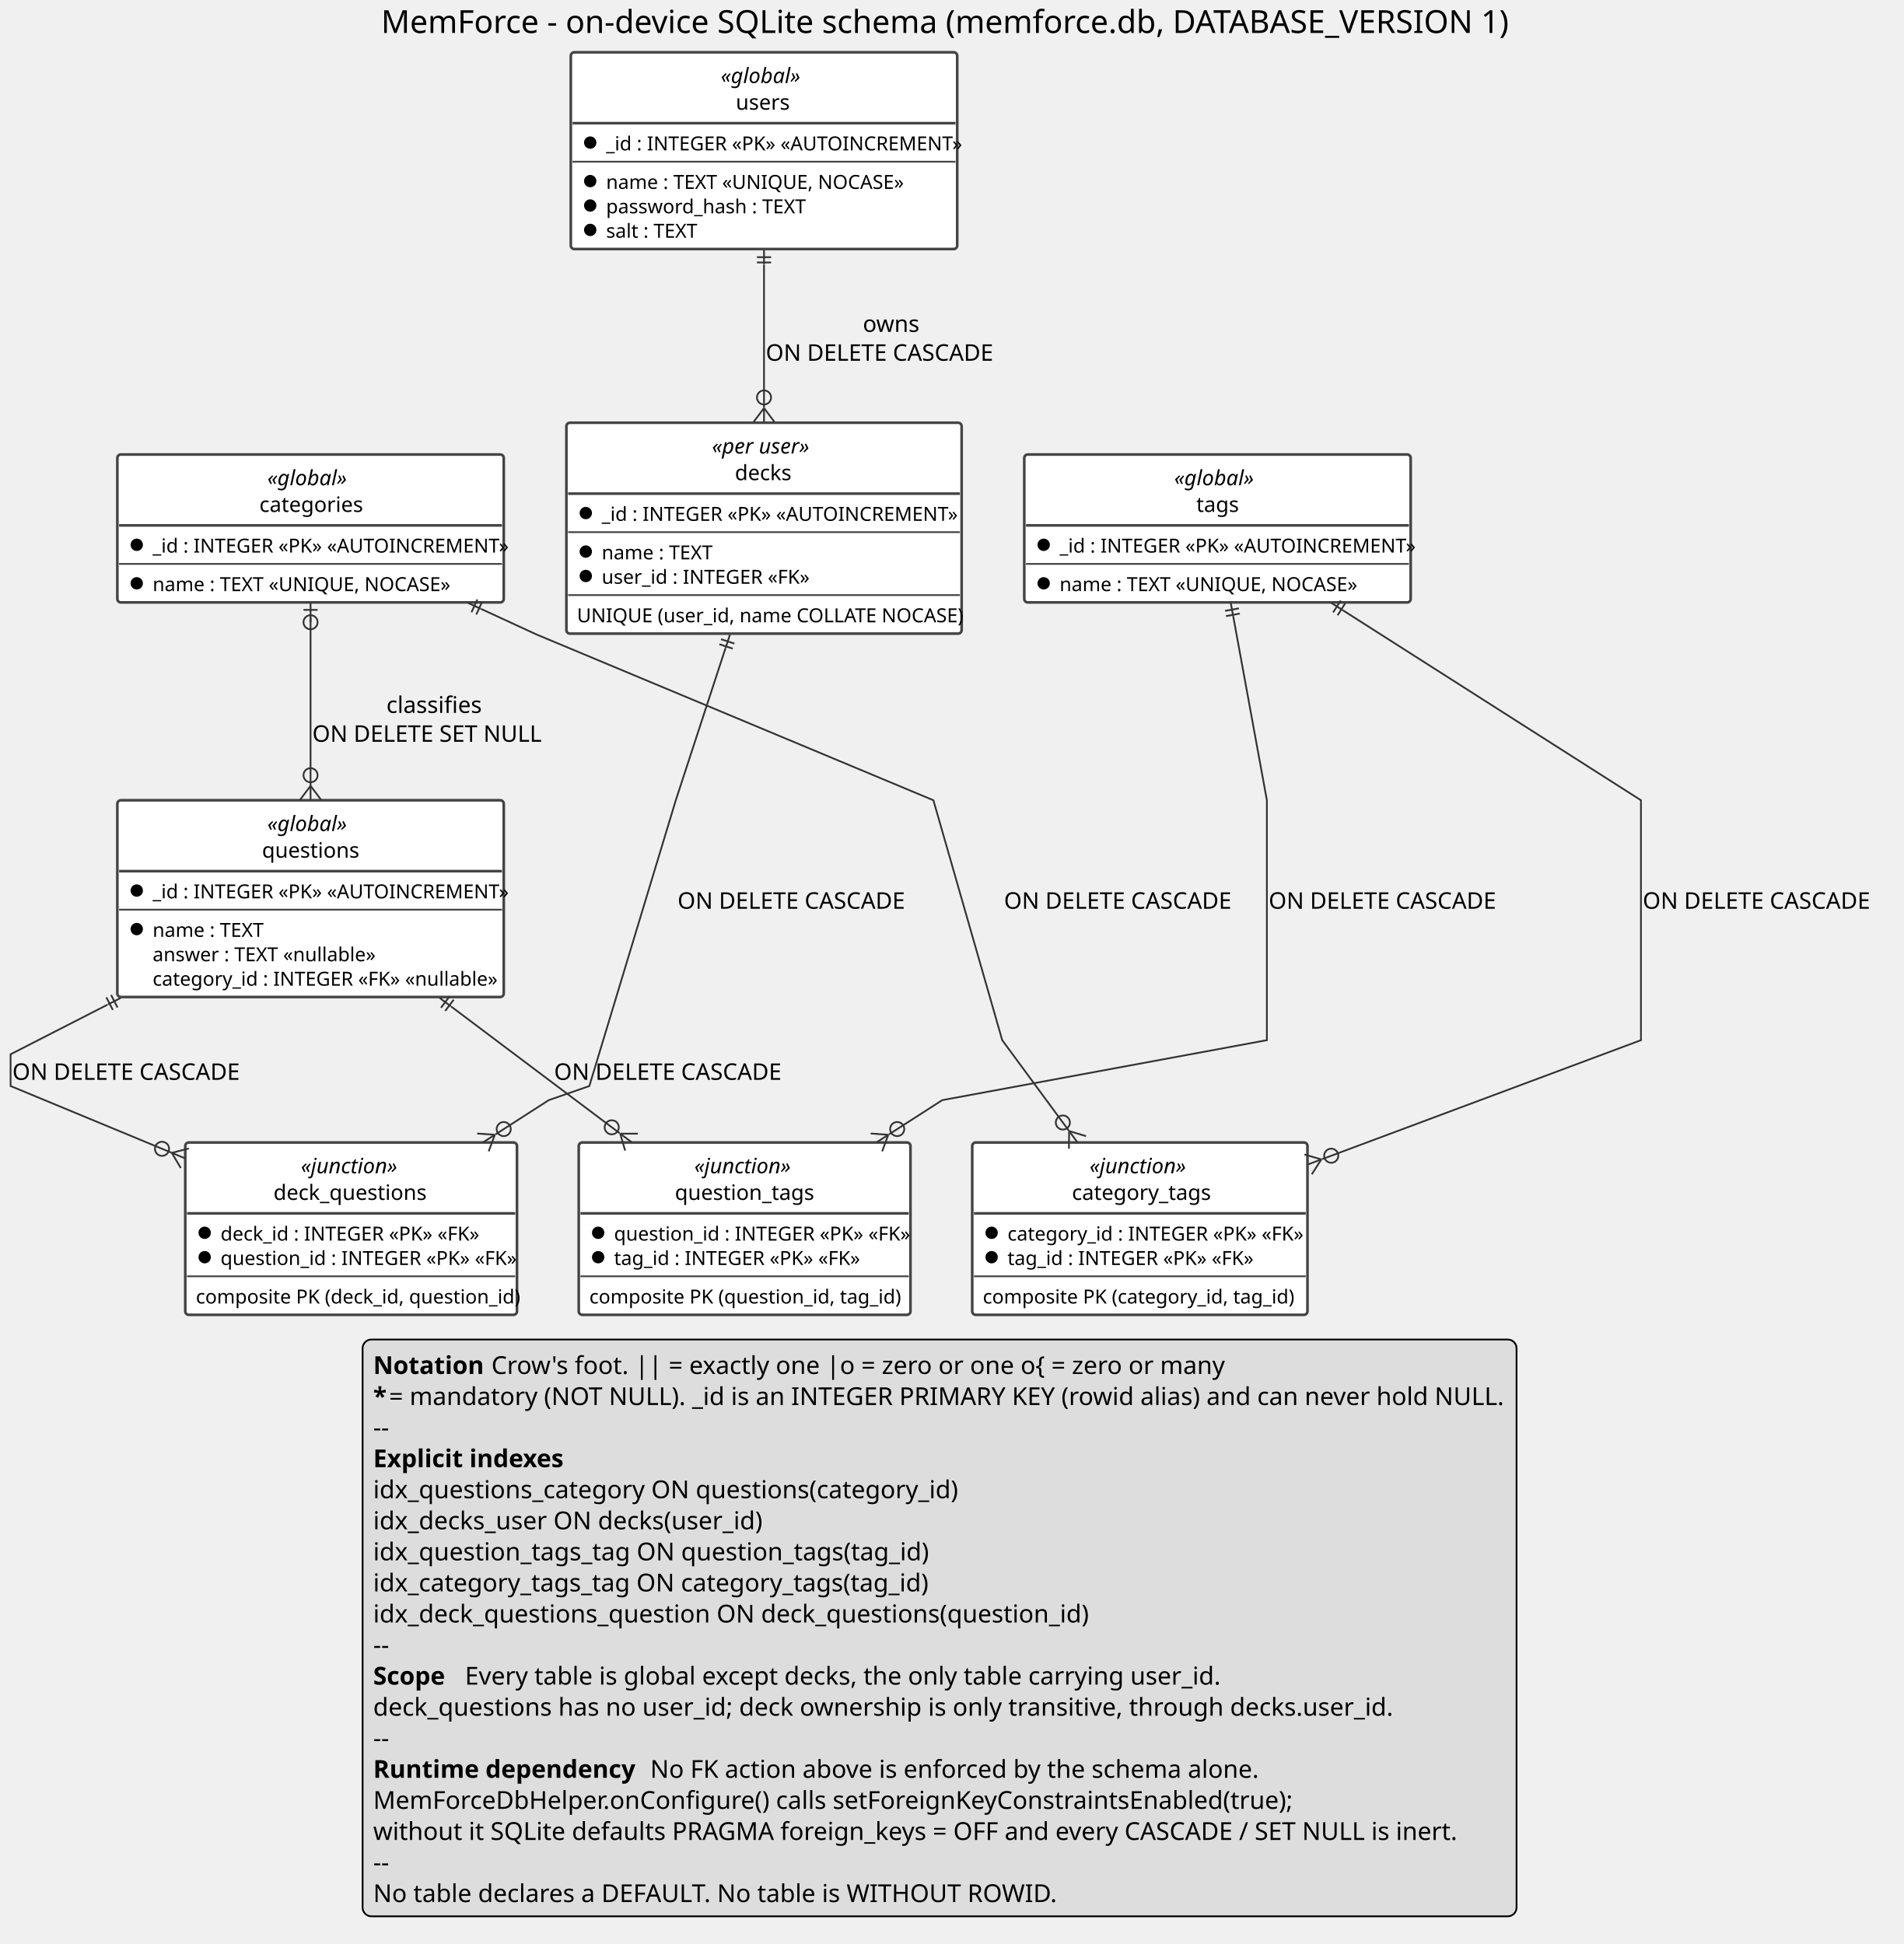
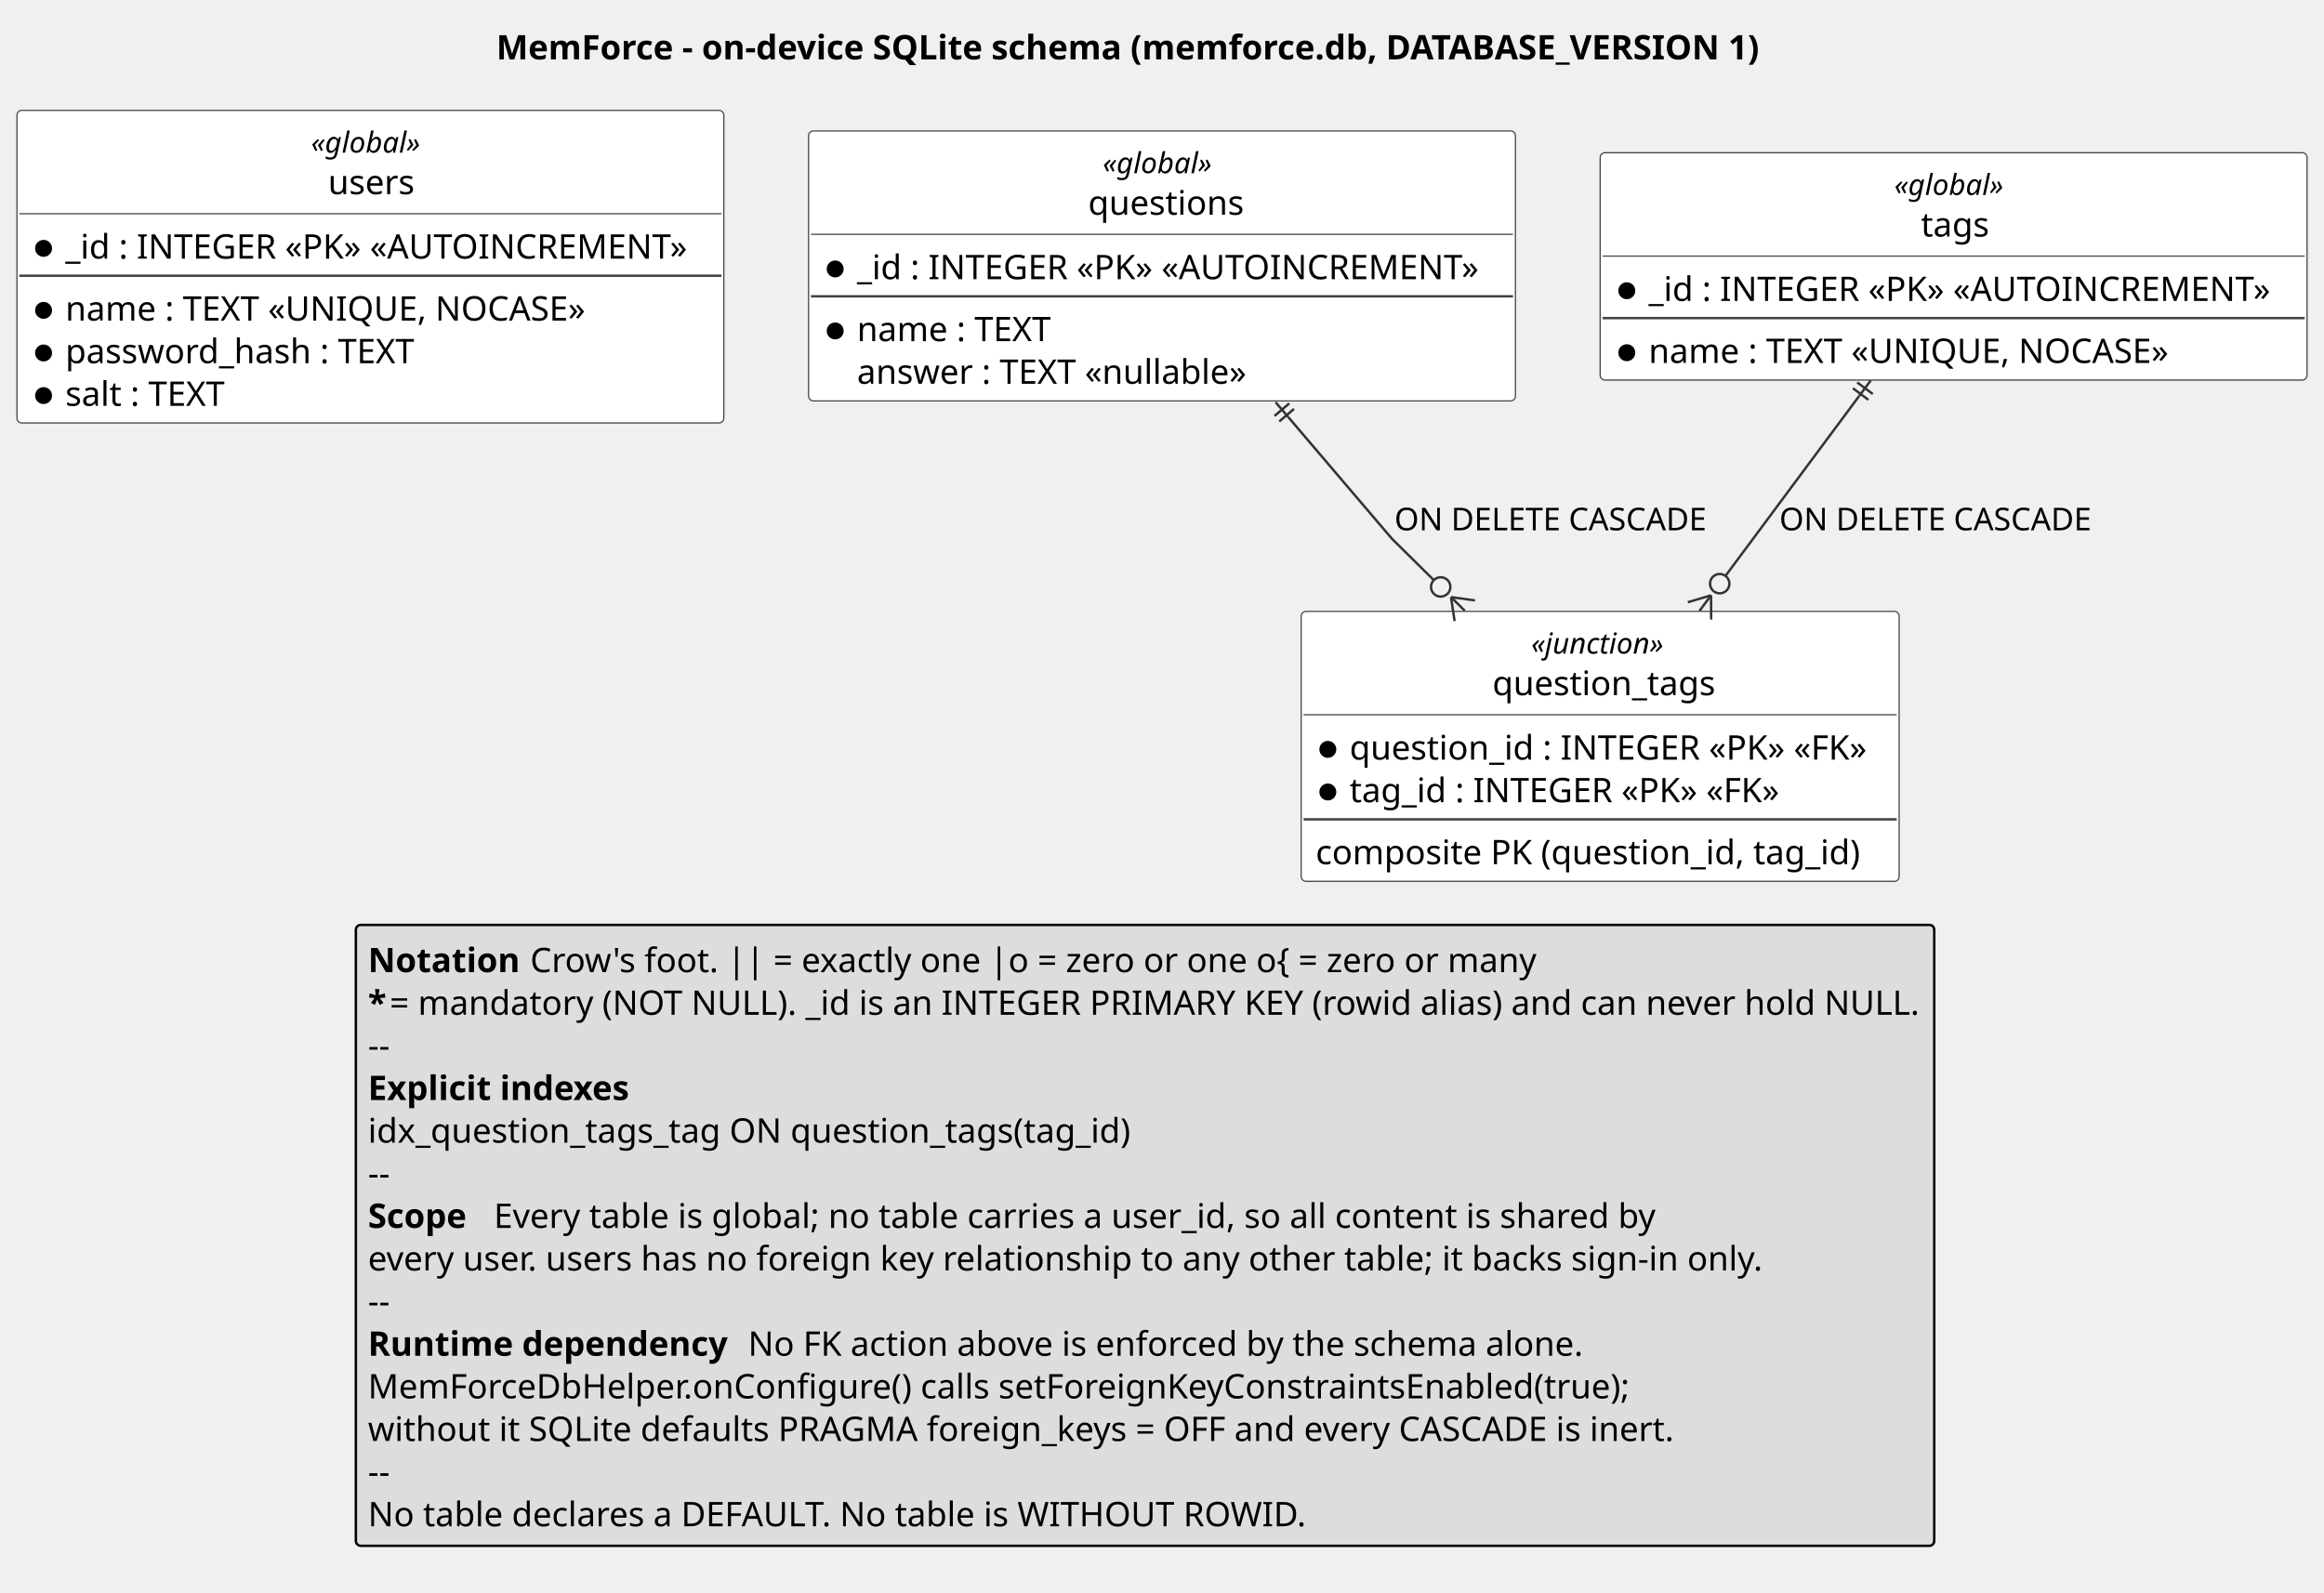
- <svg xmlns="http://www.w3.org/2000/svg" contentScriptType="application/ecmascript" contentStyleType="text/css" height="1102px" preserveAspectRatio="none" style="width:1079px;height:1102px;background:#FFFFFF;" version="1.1" viewBox="0 0 1079 1102" width="1079px" zoomAndPan="magnify">
+ <svg xmlns="http://www.w3.org/2000/svg" contentStyleType="text/css" height="658px" preserveAspectRatio="none" style="width:960px;height:658px;background:#FFFFFF;" version="1.1" viewBox="0 0 960 658" width="960px" zoomAndPan="magnify">
  <defs />
  <g>
-     <text fill="#000000" font-family="sans-serif" font-size="18" lengthAdjust="spacing" textLength="634" x="216" y="18.686">MemForce - on-device SQLite schema (memforce.db, DATABASE_VERSION 1)</text>
-     <rect codeLine="22" fill="#FFFFFF" height="111.531" id="users" rx="2" ry="2" style="stroke:#444444;stroke-width:1.5;" width="219" x="323.5" y="29.641" />
-     <text fill="#000000" font-family="sans-serif" font-size="12" font-style="italic" lengthAdjust="spacing" textLength="49" x="408.5" y="47.098">«global»</text>
-     <text fill="#000000" font-family="sans-serif" font-size="12" lengthAdjust="spacing" textLength="32" x="417" y="62.191">users</text>
-     <line style="stroke:#444444;stroke-width:1.5;" x1="324.5" x2="541.5" y1="69.828" y2="69.828" />
-     <ellipse cx="334.5" cy="80.828" fill="#000000" rx="3" ry="3" style="stroke:#000000;stroke-width:1.0;" />
-     <text fill="#000000" font-family="sans-serif" font-size="11" lengthAdjust="spacing" textLength="193" x="343.5" y="85.247">_id : INTEGER «PK» «AUTOINCREMENT»</text>
-     <line style="stroke:#444444;stroke-width:1.0;" x1="324.5" x2="541.5" y1="91.664" y2="91.664" />
-     <ellipse cx="334.5" cy="102.664" fill="#000000" rx="3" ry="3" style="stroke:#000000;stroke-width:1.0;" />
-     <text fill="#000000" font-family="sans-serif" font-size="11" lengthAdjust="spacing" textLength="161" x="343.5" y="107.083">name : TEXT «UNIQUE, NOCASE»</text>
-     <ellipse cx="334.5" cy="116.5" fill="#000000" rx="3" ry="3" style="stroke:#000000;stroke-width:1.0;" />
-     <text fill="#000000" font-family="sans-serif" font-size="11" lengthAdjust="spacing" textLength="114" x="343.5" y="120.919">password_hash : TEXT</text>
-     <ellipse cx="334.5" cy="130.336" fill="#000000" rx="3" ry="3" style="stroke:#000000;stroke-width:1.0;" />
-     <text fill="#000000" font-family="sans-serif" font-size="11" lengthAdjust="spacing" textLength="51" x="343.5" y="134.755">salt : TEXT</text>
-     <rect codeLine="33" fill="#FFFFFF" height="83.859" id="categories" rx="2" ry="2" style="stroke:#444444;stroke-width:1.5;" width="219" x="66.5" y="257.641" />
-     <text fill="#000000" font-family="sans-serif" font-size="12" font-style="italic" lengthAdjust="spacing" textLength="49" x="151.5" y="275.098">«global»</text>
-     <text fill="#000000" font-family="sans-serif" font-size="12" lengthAdjust="spacing" textLength="58" x="147" y="290.191">categories</text>
-     <line style="stroke:#444444;stroke-width:1.5;" x1="67.5" x2="284.5" y1="297.828" y2="297.828" />
-     <ellipse cx="77.5" cy="308.828" fill="#000000" rx="3" ry="3" style="stroke:#000000;stroke-width:1.0;" />
-     <text fill="#000000" font-family="sans-serif" font-size="11" lengthAdjust="spacing" textLength="193" x="86.5" y="313.247">_id : INTEGER «PK» «AUTOINCREMENT»</text>
-     <line style="stroke:#444444;stroke-width:1.0;" x1="67.5" x2="284.5" y1="319.664" y2="319.664" />
-     <ellipse cx="77.5" cy="330.664" fill="#000000" rx="3" ry="3" style="stroke:#000000;stroke-width:1.0;" />
-     <text fill="#000000" font-family="sans-serif" font-size="11" lengthAdjust="spacing" textLength="161" x="86.5" y="335.083">name : TEXT «UNIQUE, NOCASE»</text>
-     <rect codeLine="39" fill="#FFFFFF" height="111.531" id="questions" rx="2" ry="2" style="stroke:#444444;stroke-width:1.5;" width="219" x="66.5" y="453.641" />
-     <text fill="#000000" font-family="sans-serif" font-size="12" font-style="italic" lengthAdjust="spacing" textLength="49" x="151.5" y="471.098">«global»</text>
-     <text fill="#000000" font-family="sans-serif" font-size="12" lengthAdjust="spacing" textLength="55" x="148.5" y="486.191">questions</text>
-     <line style="stroke:#444444;stroke-width:1.5;" x1="67.5" x2="284.5" y1="493.828" y2="493.828" />
-     <ellipse cx="77.5" cy="504.828" fill="#000000" rx="3" ry="3" style="stroke:#000000;stroke-width:1.0;" />
-     <text fill="#000000" font-family="sans-serif" font-size="11" lengthAdjust="spacing" textLength="193" x="86.5" y="509.247">_id : INTEGER «PK» «AUTOINCREMENT»</text>
-     <line style="stroke:#444444;stroke-width:1.0;" x1="67.5" x2="284.5" y1="515.664" y2="515.664" />
-     <ellipse cx="77.5" cy="526.664" fill="#000000" rx="3" ry="3" style="stroke:#000000;stroke-width:1.0;" />
-     <text fill="#000000" font-family="sans-serif" font-size="11" lengthAdjust="spacing" textLength="60" x="86.5" y="531.083">name : TEXT</text>
-     <text fill="#000000" font-family="sans-serif" font-size="11" lengthAdjust="spacing" textLength="123" x="86.5" y="544.919">answer : TEXT «nullable»</text>
-     <text fill="#000000" font-family="sans-serif" font-size="11" lengthAdjust="spacing" textLength="187" x="86.5" y="558.755">category_id : INTEGER «FK» «nullable»</text>
-     <rect codeLine="47" fill="#FFFFFF" height="83.859" id="tags" rx="2" ry="2" style="stroke:#444444;stroke-width:1.5;" width="219" x="580.5" y="257.641" />
-     <text fill="#000000" font-family="sans-serif" font-size="12" font-style="italic" lengthAdjust="spacing" textLength="49" x="665.5" y="275.098">«global»</text>
-     <text fill="#000000" font-family="sans-serif" font-size="12" lengthAdjust="spacing" textLength="24" x="678" y="290.191">tags</text>
-     <line style="stroke:#444444;stroke-width:1.5;" x1="581.5" x2="798.5" y1="297.828" y2="297.828" />
-     <ellipse cx="591.5" cy="308.828" fill="#000000" rx="3" ry="3" style="stroke:#000000;stroke-width:1.0;" />
-     <text fill="#000000" font-family="sans-serif" font-size="11" lengthAdjust="spacing" textLength="193" x="600.5" y="313.247">_id : INTEGER «PK» «AUTOINCREMENT»</text>
-     <line style="stroke:#444444;stroke-width:1.0;" x1="581.5" x2="798.5" y1="319.664" y2="319.664" />
-     <ellipse cx="591.5" cy="330.664" fill="#000000" rx="3" ry="3" style="stroke:#000000;stroke-width:1.0;" />
-     <text fill="#000000" font-family="sans-serif" font-size="11" lengthAdjust="spacing" textLength="161" x="600.5" y="335.083">name : TEXT «UNIQUE, NOCASE»</text>
-     <rect codeLine="53" fill="#FFFFFF" height="119.531" id="decks" rx="2" ry="2" style="stroke:#444444;stroke-width:1.5;" width="224" x="321" y="239.641" />
-     <text fill="#000000" font-family="sans-serif" font-size="12" font-style="italic" lengthAdjust="spacing" textLength="59" x="403.5" y="257.098">«per user»</text>
-     <text fill="#000000" font-family="sans-serif" font-size="12" lengthAdjust="spacing" textLength="33" x="416.5" y="272.191">decks</text>
-     <line style="stroke:#444444;stroke-width:1.5;" x1="322" x2="544" y1="279.828" y2="279.828" />
-     <ellipse cx="332" cy="290.828" fill="#000000" rx="3" ry="3" style="stroke:#000000;stroke-width:1.0;" />
-     <text fill="#000000" font-family="sans-serif" font-size="11" lengthAdjust="spacing" textLength="193" x="341" y="295.247">_id : INTEGER «PK» «AUTOINCREMENT»</text>
-     <line style="stroke:#444444;stroke-width:1.0;" x1="322" x2="544" y1="301.664" y2="301.664" />
-     <ellipse cx="332" cy="312.664" fill="#000000" rx="3" ry="3" style="stroke:#000000;stroke-width:1.0;" />
-     <text fill="#000000" font-family="sans-serif" font-size="11" lengthAdjust="spacing" textLength="60" x="341" y="317.083">name : TEXT</text>
-     <ellipse cx="332" cy="326.5" fill="#000000" rx="3" ry="3" style="stroke:#000000;stroke-width:1.0;" />
-     <text fill="#000000" font-family="sans-serif" font-size="11" lengthAdjust="spacing" textLength="115" x="341" y="330.919">user_id : INTEGER «FK»</text>
-     <line style="stroke:#444444;stroke-width:1.0;" x1="322" x2="544" y1="337.336" y2="337.336" />
-     <text fill="#000000" font-family="sans-serif" font-size="11" lengthAdjust="spacing" textLength="212" x="327" y="352.755">UNIQUE (user_id, name COLLATE NOCASE)</text>
-     <rect codeLine="65" fill="#FFFFFF" height="97.695" id="question_tags" rx="2" ry="2" style="stroke:#444444;stroke-width:1.5;" width="188" x="328" y="647.641" />
-     <text fill="#000000" font-family="sans-serif" font-size="12" font-style="italic" lengthAdjust="spacing" textLength="57" x="393.5" y="665.098">«junction»</text>
-     <text fill="#000000" font-family="sans-serif" font-size="12" lengthAdjust="spacing" textLength="79" x="382.5" y="680.191">question_tags</text>
-     <line style="stroke:#444444;stroke-width:1.5;" x1="329" x2="515" y1="687.828" y2="687.828" />
-     <ellipse cx="339" cy="698.828" fill="#000000" rx="3" ry="3" style="stroke:#000000;stroke-width:1.0;" />
-     <text fill="#000000" font-family="sans-serif" font-size="11" lengthAdjust="spacing" textLength="162" x="348" y="703.247">question_id : INTEGER «PK» «FK»</text>
-     <ellipse cx="339" cy="712.664" fill="#000000" rx="3" ry="3" style="stroke:#000000;stroke-width:1.0;" />
-     <text fill="#000000" font-family="sans-serif" font-size="11" lengthAdjust="spacing" textLength="136" x="348" y="717.083">tag_id : INTEGER «PK» «FK»</text>
-     <line style="stroke:#444444;stroke-width:1.0;" x1="329" x2="515" y1="723.5" y2="723.5" />
-     <text fill="#000000" font-family="sans-serif" font-size="11" lengthAdjust="spacing" textLength="166" x="334" y="738.919">composite PK (question_id, tag_id)</text>
-     <rect codeLine="72" fill="#FFFFFF" height="97.695" id="category_tags" rx="2" ry="2" style="stroke:#444444;stroke-width:1.5;" width="190" x="551" y="647.641" />
-     <text fill="#000000" font-family="sans-serif" font-size="12" font-style="italic" lengthAdjust="spacing" textLength="57" x="617.5" y="665.098">«junction»</text>
-     <text fill="#000000" font-family="sans-serif" font-size="12" lengthAdjust="spacing" textLength="77" x="607.5" y="680.191">category_tags</text>
-     <line style="stroke:#444444;stroke-width:1.5;" x1="552" x2="740" y1="687.828" y2="687.828" />
-     <ellipse cx="562" cy="698.828" fill="#000000" rx="3" ry="3" style="stroke:#000000;stroke-width:1.0;" />
-     <text fill="#000000" font-family="sans-serif" font-size="11" lengthAdjust="spacing" textLength="164" x="571" y="703.247">category_id : INTEGER «PK» «FK»</text>
-     <ellipse cx="562" cy="712.664" fill="#000000" rx="3" ry="3" style="stroke:#000000;stroke-width:1.0;" />
-     <text fill="#000000" font-family="sans-serif" font-size="11" lengthAdjust="spacing" textLength="136" x="571" y="717.083">tag_id : INTEGER «PK» «FK»</text>
-     <line style="stroke:#444444;stroke-width:1.0;" x1="552" x2="740" y1="723.5" y2="723.5" />
-     <text fill="#000000" font-family="sans-serif" font-size="11" lengthAdjust="spacing" textLength="168" x="557" y="738.919">composite PK (category_id, tag_id)</text>
-     <rect codeLine="79" fill="#FFFFFF" height="97.695" id="deck_questions" rx="2" ry="2" style="stroke:#444444;stroke-width:1.5;" width="188" x="105" y="647.641" />
-     <text fill="#000000" font-family="sans-serif" font-size="12" font-style="italic" lengthAdjust="spacing" textLength="57" x="170.5" y="665.098">«junction»</text>
-     <text fill="#000000" font-family="sans-serif" font-size="12" lengthAdjust="spacing" textLength="88" x="155" y="680.191">deck_questions</text>
-     <line style="stroke:#444444;stroke-width:1.5;" x1="106" x2="292" y1="687.828" y2="687.828" />
-     <ellipse cx="116" cy="698.828" fill="#000000" rx="3" ry="3" style="stroke:#000000;stroke-width:1.0;" />
-     <text fill="#000000" font-family="sans-serif" font-size="11" lengthAdjust="spacing" textLength="144" x="125" y="703.247">deck_id : INTEGER «PK» «FK»</text>
-     <ellipse cx="116" cy="712.664" fill="#000000" rx="3" ry="3" style="stroke:#000000;stroke-width:1.0;" />
-     <text fill="#000000" font-family="sans-serif" font-size="11" lengthAdjust="spacing" textLength="162" x="125" y="717.083">question_id : INTEGER «PK» «FK»</text>
-     <line style="stroke:#444444;stroke-width:1.0;" x1="106" x2="292" y1="723.5" y2="723.5" />
-     <text fill="#000000" font-family="sans-serif" font-size="11" lengthAdjust="spacing" textLength="174" x="111" y="738.919">composite PK (deck_id, question_id)</text>
-     <path codeLine="89" d="M433,150.021 C433,175.561 433,205.061 433,231.021 " fill="none" id="users-decks" style="stroke:#333333;stroke-width:1.0;" />
-     <line style="stroke:#333333;stroke-width:1.0;" x1="433" x2="439" y1="231.311" y2="239.311" />
-     <line style="stroke:#333333;stroke-width:1.0;" x1="433" x2="427" y1="231.311" y2="239.311" />
-     <line style="stroke:#333333;stroke-width:1.0;" x1="433" x2="433" y1="231.311" y2="239.311" />
-     <ellipse cx="433" cy="225.311" rx="4" ry="4" style="stroke:#333333;stroke-width:1.0;fill:none;" />
-     <line style="stroke:#333333;stroke-width:1.0;fill:none;" x1="429" x2="437" y1="145.791" y2="145.791" />
-     <line style="stroke:#333333;stroke-width:1.0;fill:none;" x1="429" x2="437" y1="148.791" y2="148.791" />
-     <line style="stroke:#333333;stroke-width:1.0;fill:none;" x1="433" x2="433" y1="149.791" y2="141.791" />
-     <text fill="#000000" font-family="sans-serif" font-size="13" lengthAdjust="spacing" textLength="30" x="489" y="188.136">owns</text>
-     <text fill="#000000" font-family="sans-serif" font-size="13" lengthAdjust="spacing" textLength="140" x="434" y="204.487">ON DELETE CASCADE</text>
-     <path codeLine="92" d="M176,349.841 C176,378.411 176,414.701 176,445.371 " fill="none" id="categories-questions" style="stroke:#333333;stroke-width:1.0;" />
-     <line style="stroke:#333333;stroke-width:1.0;" x1="176" x2="182" y1="445.451" y2="453.451" />
-     <line style="stroke:#333333;stroke-width:1.0;" x1="176" x2="170" y1="445.451" y2="453.451" />
-     <line style="stroke:#333333;stroke-width:1.0;" x1="176" x2="176" y1="445.451" y2="453.451" />
-     <ellipse cx="176" cy="439.451" rx="4" ry="4" style="stroke:#333333;stroke-width:1.0;fill:none;" />
-     <line style="stroke:#333333;stroke-width:1.0;fill:none;" x1="176" x2="176" y1="352.731" y2="341.731" />
-     <ellipse cx="176" cy="352.731" rx="4" ry="4" style="stroke:#333333;stroke-width:1.0;fill:none;" />
-     <line style="stroke:#333333;stroke-width:1.0;fill:none;" x1="172" x2="180" y1="345.731" y2="345.731" />
-     <text fill="#000000" font-family="sans-serif" font-size="13" lengthAdjust="spacing" textLength="54" x="219" y="404.136">classifies</text>
-     <text fill="#000000" font-family="sans-serif" font-size="13" lengthAdjust="spacing" textLength="138" x="177" y="420.487">ON DELETE SET NULL</text>
-     <path codeLine="95" d="M255.69,570.571 C286.45,593.701 321.36,619.951 351.22,642.411 " fill="none" id="questions-question_tags" style="stroke:#333333;stroke-width:1.0;" />
-     <line style="stroke:#333333;stroke-width:1.0;" x1="351.5" x2="361.5" y1="642.641" y2="642.641" />
-     <line style="stroke:#333333;stroke-width:1.0;" x1="351.5" x2="354.3" y1="642.641" y2="652.241" />
-     <line style="stroke:#333333;stroke-width:1.0;" x1="351.5" x2="357.9" y1="642.641" y2="647.441" />
-     <ellipse cx="346.7" cy="639.041" rx="4" ry="4" style="stroke:#333333;stroke-width:1.0;fill:none;" />
-     <line style="stroke:#333333;stroke-width:1.0;fill:none;" x1="249.926" x2="254.742" y1="571.253" y2="564.865" />
-     <line style="stroke:#333333;stroke-width:1.0;fill:none;" x1="252.321" x2="257.137" y1="573.059" y2="566.671" />
-     <line style="stroke:#333333;stroke-width:1.0;fill:none;" x1="255.528" x2="249.14" y1="570.467" y2="565.651" />
-     <text fill="#000000" font-family="sans-serif" font-size="13" lengthAdjust="spacing" textLength="140" x="314" y="612.136">ON DELETE CASCADE</text>
-     <path codeLine="96" d="M698.95,349.531 C707.14,394.301 718,453.641 718,453.641 C718,453.641 718,589.641 718,589.641 C718,589.641 534,623.641 534,623.641 C534,623.641 520.95,632.031 503.75,643.091 " fill="none" id="tags-question_tags" style="stroke:#333333;stroke-width:1.0;" />
-     <line style="stroke:#333333;stroke-width:1.0;" x1="503.438" x2="499.956" y1="643.282" y2="652.657" />
-     <line style="stroke:#333333;stroke-width:1.0;" x1="503.438" x2="493.464" y1="643.282" y2="642.565" />
-     <line style="stroke:#333333;stroke-width:1.0;" x1="503.438" x2="496.71" y1="643.282" y2="647.611" />
-     <ellipse cx="508.484" cy="640.036" rx="4" ry="4" style="stroke:#333333;stroke-width:1.0;fill:none;" />
-     <line style="stroke:#333333;stroke-width:1.0;fill:none;" x1="694.279" x2="702.15" y1="346.291" y2="344.862" />
-     <line style="stroke:#333333;stroke-width:1.0;fill:none;" x1="694.814" x2="702.686" y1="349.242" y2="347.814" />
-     <line style="stroke:#333333;stroke-width:1.0;fill:none;" x1="698.929" x2="697.5" y1="349.512" y2="341.641" />
-     <text fill="#000000" font-family="sans-serif" font-size="13" lengthAdjust="spacing" textLength="140" x="719" y="515.136">ON DELETE CASCADE</text>
-     <path codeLine="98" d="M272.66,345.191 C290.69,353.511 304,359.641 304,359.641 C304,359.641 529,453.641 529,453.641 C529,453.641 568,589.641 568,589.641 C568,589.641 586.71,615.061 605.8,641.011 " fill="none" id="categories-category_tags" style="stroke:#333333;stroke-width:1.0;" />
-     <line style="stroke:#333333;stroke-width:1.0;" x1="605.914" x2="615.486" y1="641.153" y2="644.049" />
-     <line style="stroke:#333333;stroke-width:1.0;" x1="605.914" x2="605.814" y1="641.153" y2="651.153" />
-     <line style="stroke:#333333;stroke-width:1.0;" x1="605.914" x2="610.65" y1="641.153" y2="647.601" />
-     <ellipse cx="602.362" cy="636.317" rx="4" ry="4" style="stroke:#333333;stroke-width:1.0;fill:none;" />
-     <line style="stroke:#333333;stroke-width:1.0;fill:none;" x1="267.205" x2="270.558" y1="347.089" y2="339.826" />
-     <line style="stroke:#333333;stroke-width:1.0;fill:none;" x1="269.929" x2="273.282" y1="348.346" y2="341.083" />
-     <line style="stroke:#333333;stroke-width:1.0;fill:none;" x1="272.513" x2="265.25" y1="345.134" y2="341.781" />
-     <text fill="#000000" font-family="sans-serif" font-size="13" lengthAdjust="spacing" textLength="140" x="569" y="515.136">ON DELETE CASCADE</text>
-     <path codeLine="99" d="M761.07,345.951 C831.84,391.061 930,453.641 930,453.641 C930,453.641 930,589.641 930,589.641 C930,589.641 830.39,626.821 749.16,657.141 " fill="none" id="tags-category_tags" style="stroke:#333333;stroke-width:1.0;" />
-     <line style="stroke:#333333;stroke-width:1.0;" x1="748.853" x2="743.462" y1="657.248" y2="665.67" />
-     <line style="stroke:#333333;stroke-width:1.0;" x1="748.853" x2="739.258" y1="657.248" y2="654.431" />
-     <line style="stroke:#333333;stroke-width:1.0;" x1="748.853" x2="741.36" y1="657.248" y2="660.051" />
-     <ellipse cx="754.473" cy="655.146" rx="4" ry="4" style="stroke:#333333;stroke-width:1.0;fill:none;" />
-     <line style="stroke:#333333;stroke-width:1.0;fill:none;" x1="755.542" x2="759.843" y1="347.164" y2="340.419" />
-     <line style="stroke:#333333;stroke-width:1.0;fill:none;" x1="758.071" x2="762.373" y1="348.777" y2="342.032" />
-     <line style="stroke:#333333;stroke-width:1.0;fill:none;" x1="761.065" x2="754.32" y1="345.942" y2="341.641" />
-     <text fill="#000000" font-family="sans-serif" font-size="13" lengthAdjust="spacing" textLength="140" x="931" y="515.136">ON DELETE CASCADE</text>
-     <path codeLine="101" d="M411.17,367.431 C397.71,408.631 383,453.641 383,453.641 C383,453.641 334,615.641 334,615.641 C334,615.641 311,623.641 311,623.641 C311,623.641 297.95,632.031 280.75,643.091 " fill="none" id="decks-deck_questions" style="stroke:#333333;stroke-width:1.0;" />
-     <line style="stroke:#333333;stroke-width:1.0;" x1="280.438" x2="276.956" y1="643.282" y2="652.657" />
-     <line style="stroke:#333333;stroke-width:1.0;" x1="280.438" x2="270.464" y1="643.282" y2="642.565" />
-     <line style="stroke:#333333;stroke-width:1.0;" x1="280.438" x2="273.71" y1="643.282" y2="647.611" />
-     <ellipse cx="285.484" cy="640.036" rx="4" ry="4" style="stroke:#333333;stroke-width:1.0;fill:none;" />
-     <line style="stroke:#333333;stroke-width:1.0;fill:none;" x1="408.626" x2="416.231" y1="362.352" y2="364.834" />
-     <line style="stroke:#333333;stroke-width:1.0;fill:none;" x1="407.695" x2="415.3" y1="365.204" y2="367.686" />
-     <line style="stroke:#333333;stroke-width:1.0;fill:none;" x1="411.187" x2="413.67" y1="367.396" y2="359.791" />
-     <text fill="#000000" font-family="sans-serif" font-size="13" lengthAdjust="spacing" textLength="140" x="384" y="515.136">ON DELETE CASCADE</text>
-     <path codeLine="102" d="M60.92,569.531 C30.51,585.101 6,597.641 6,597.641 C6,597.641 6,615.641 6,615.641 C6,615.641 50.84,634.231 97.3,653.481 " fill="none" id="questions-deck_questions" style="stroke:#333333;stroke-width:1.0;" />
-     <line style="stroke:#333333;stroke-width:1.0;" x1="97.368" x2="107.055" y1="653.521" y2="651.037" />
-     <line style="stroke:#333333;stroke-width:1.0;" x1="97.368" x2="102.465" y1="653.521" y2="662.125" />
-     <line style="stroke:#333333;stroke-width:1.0;" x1="97.368" x2="104.76" y1="653.521" y2="656.581" />
-     <ellipse cx="91.824" cy="651.226" rx="4" ry="4" style="stroke:#333333;stroke-width:1.0;fill:none;" />
-     <line style="stroke:#333333;stroke-width:1.0;fill:none;" x1="62.958" x2="66.598" y1="563.999" y2="571.123" />
-     <line style="stroke:#333333;stroke-width:1.0;fill:none;" x1="60.286" x2="63.927" y1="565.364" y2="572.488" />
-     <line style="stroke:#333333;stroke-width:1.0;fill:none;" x1="61.216" x2="68.34" y1="569.381" y2="565.741" />
-     <text fill="#000000" font-family="sans-serif" font-size="13" lengthAdjust="spacing" textLength="140" x="7" y="612.136">ON DELETE CASCADE</text>
-     <rect fill="#DDDDDD" height="326.969" rx="5" ry="5" style="stroke:#000000;stroke-width:1.0;" width="654" x="205.5" y="759.336" />
-     <text fill="#000000" font-family="sans-serif" font-size="14" font-weight="bold" lengthAdjust="spacing" textLength="59" x="211.5" y="778.869">Notation</text>
-     <text fill="#000000" font-family="sans-serif" font-size="14" lengthAdjust="spacing" textLength="409" x="278.5" y="778.869">Crow's foot.  || = exactly one   |o = zero or one   o{ = zero or many</text>
-     <text fill="#000000" font-family="sans-serif" font-size="14" font-weight="bold" lengthAdjust="spacing" textLength="5" x="211.5" y="796.479">*</text>
-     <text fill="#000000" font-family="sans-serif" font-size="14" lengthAdjust="spacing" textLength="633" x="220.5" y="796.479">= mandatory (NOT NULL).  _id is an INTEGER PRIMARY KEY (rowid alias) and can never hold NULL.</text>
-     <text fill="#000000" font-family="sans-serif" font-size="14" lengthAdjust="spacing" textLength="10" x="211.5" y="814.088">--</text>
-     <text fill="#000000" font-family="sans-serif" font-size="14" font-weight="bold" lengthAdjust="spacing" textLength="111" x="211.5" y="831.697">Explicit indexes</text>
-     <text fill="#000000" font-family="sans-serif" font-size="14" lengthAdjust="spacing" textLength="342" x="211.5" y="849.307">idx_questions_category      ON questions(category_id)</text>
-     <text fill="#000000" font-family="sans-serif" font-size="14" lengthAdjust="spacing" textLength="272" x="211.5" y="866.916">idx_decks_user              ON decks(user_id)</text>
-     <text fill="#000000" font-family="sans-serif" font-size="14" lengthAdjust="spacing" textLength="332" x="211.5" y="884.525">idx_question_tags_tag       ON question_tags(tag_id)</text>
-     <text fill="#000000" font-family="sans-serif" font-size="14" lengthAdjust="spacing" textLength="334" x="211.5" y="902.135">idx_category_tags_tag       ON category_tags(tag_id)</text>
-     <text fill="#000000" font-family="sans-serif" font-size="14" lengthAdjust="spacing" textLength="396" x="211.5" y="919.744">idx_deck_questions_question ON deck_questions(question_id)</text>
-     <text fill="#000000" font-family="sans-serif" font-size="14" lengthAdjust="spacing" textLength="10" x="211.5" y="937.354">--</text>
-     <text fill="#000000" font-family="sans-serif" font-size="14" font-weight="bold" lengthAdjust="spacing" textLength="44" x="211.5" y="954.963">Scope</text>
-     <text fill="#000000" font-family="sans-serif" font-size="14" lengthAdjust="spacing" textLength="416" x="263.5" y="954.963">Every table is global except decks, the only table carrying user_id.</text>
-     <text fill="#000000" font-family="sans-serif" font-size="14" lengthAdjust="spacing" textLength="561" x="211.5" y="972.572">deck_questions has no user_id; deck ownership is only transitive, through decks.user_id.</text>
-     <text fill="#000000" font-family="sans-serif" font-size="14" lengthAdjust="spacing" textLength="10" x="211.5" y="990.182">--</text>
-     <text fill="#000000" font-family="sans-serif" font-size="14" font-weight="bold" lengthAdjust="spacing" textLength="149" x="211.5" y="1007.791">Runtime dependency</text>
-     <text fill="#000000" font-family="sans-serif" font-size="14" lengthAdjust="spacing" textLength="337" x="368.5" y="1007.791">No FK action above is enforced by the schema alone.</text>
-     <text fill="#000000" font-family="sans-serif" font-size="14" lengthAdjust="spacing" textLength="509" x="211.5" y="1025.4">MemForceDbHelper.onConfigure() calls setForeignKeyConstraintsEnabled(true);</text>
-     <text fill="#000000" font-family="sans-serif" font-size="14" lengthAdjust="spacing" textLength="613" x="211.5" y="1043.01">without it SQLite defaults PRAGMA foreign_keys = OFF and every CASCADE / SET NULL is inert.</text>
-     <text fill="#000000" font-family="sans-serif" font-size="14" lengthAdjust="spacing" textLength="10" x="211.5" y="1060.619">--</text>
-     <text fill="#000000" font-family="sans-serif" font-size="14" lengthAdjust="spacing" textLength="385" x="211.5" y="1078.228">No table declares a DEFAULT. No table is WITHOUT ROWID.</text>
+     <text fill="#000000" font-family="sans-serif" font-size="14" font-weight="bold" lengthAdjust="spacing" textLength="536" x="205" y="24.533">MemForce - on-device SQLite schema (memforce.db, DATABASE_VERSION 1)</text>
+     <g id="elem_users">
+       <rect codeLine="22" fill="#FFFFFF" height="129.141" id="users" rx="2" ry="2" style="stroke:#444444;stroke-width:0.5;" width="292" x="7" y="45.609" />
+       <text fill="#000000" font-family="sans-serif" font-size="12" font-style="italic" lengthAdjust="spacing" textLength="49" x="128.5" y="63.066">«global»</text>
+       <text fill="#000000" font-family="sans-serif" font-size="14" lengthAdjust="spacing" textLength="35" x="135.5" y="80.236">users</text>
+       <line style="stroke:#444444;stroke-width:0.5;" x1="8" x2="298" y1="88.312" y2="88.312" />
+       <ellipse cx="18" cy="102.617" fill="#000000" rx="3" ry="3" style="stroke:#000000;stroke-width:1.0;" />
+       <text fill="#000000" font-family="sans-serif" font-size="14" lengthAdjust="spacing" textLength="266" x="27" y="106.846">_id : INTEGER «PK» «AUTOINCREMENT»</text>
+       <line style="stroke:#444444;stroke-width:1.0;" x1="8" x2="298" y1="113.922" y2="113.922" />
+       <ellipse cx="18" cy="128.227" fill="#000000" rx="3" ry="3" style="stroke:#000000;stroke-width:1.0;" />
+       <text fill="#000000" font-family="sans-serif" font-size="14" lengthAdjust="spacing" textLength="217" x="27" y="132.455">name : TEXT «UNIQUE, NOCASE»</text>
+       <ellipse cx="18" cy="145.836" fill="#000000" rx="3" ry="3" style="stroke:#000000;stroke-width:1.0;" />
+       <text fill="#000000" font-family="sans-serif" font-size="14" lengthAdjust="spacing" textLength="146" x="27" y="150.065">password_hash : TEXT</text>
+       <ellipse cx="18" cy="163.445" fill="#000000" rx="3" ry="3" style="stroke:#000000;stroke-width:1.0;" />
+       <text fill="#000000" font-family="sans-serif" font-size="14" lengthAdjust="spacing" textLength="69" x="27" y="167.674">salt : TEXT</text>
+     </g>
+     <g id="elem_questions">
+       <rect codeLine="33" fill="#FFFFFF" height="111.531" id="questions" rx="2" ry="2" style="stroke:#444444;stroke-width:0.5;" width="292" x="334" y="54.109" />
+       <text fill="#000000" font-family="sans-serif" font-size="12" font-style="italic" lengthAdjust="spacing" textLength="49" x="455.5" y="71.566">«global»</text>
+       <text fill="#000000" font-family="sans-serif" font-size="14" lengthAdjust="spacing" textLength="61" x="449.5" y="88.736">questions</text>
+       <line style="stroke:#444444;stroke-width:0.5;" x1="335" x2="625" y1="96.812" y2="96.812" />
+       <ellipse cx="345" cy="111.117" fill="#000000" rx="3" ry="3" style="stroke:#000000;stroke-width:1.0;" />
+       <text fill="#000000" font-family="sans-serif" font-size="14" lengthAdjust="spacing" textLength="266" x="354" y="115.346">_id : INTEGER «PK» «AUTOINCREMENT»</text>
+       <line style="stroke:#444444;stroke-width:1.0;" x1="335" x2="625" y1="122.422" y2="122.422" />
+       <ellipse cx="345" cy="136.727" fill="#000000" rx="3" ry="3" style="stroke:#000000;stroke-width:1.0;" />
+       <text fill="#000000" font-family="sans-serif" font-size="14" lengthAdjust="spacing" textLength="82" x="354" y="140.955">name : TEXT</text>
+       <text fill="#000000" font-family="sans-serif" font-size="14" lengthAdjust="spacing" textLength="161" x="354" y="158.565">answer : TEXT «nullable»</text>
+     </g>
+     <g id="elem_tags">
+       <rect codeLine="40" fill="#FFFFFF" height="93.922" id="tags" rx="2" ry="2" style="stroke:#444444;stroke-width:0.5;" width="292" x="661" y="63.109" />
+       <text fill="#000000" font-family="sans-serif" font-size="12" font-style="italic" lengthAdjust="spacing" textLength="49" x="782.5" y="80.566">«global»</text>
+       <text fill="#000000" font-family="sans-serif" font-size="14" lengthAdjust="spacing" textLength="27" x="793.5" y="97.736">tags</text>
+       <line style="stroke:#444444;stroke-width:0.5;" x1="662" x2="952" y1="105.812" y2="105.812" />
+       <ellipse cx="672" cy="120.117" fill="#000000" rx="3" ry="3" style="stroke:#000000;stroke-width:1.0;" />
+       <text fill="#000000" font-family="sans-serif" font-size="14" lengthAdjust="spacing" textLength="266" x="681" y="124.346">_id : INTEGER «PK» «AUTOINCREMENT»</text>
+       <line style="stroke:#444444;stroke-width:1.0;" x1="662" x2="952" y1="131.422" y2="131.422" />
+       <ellipse cx="672" cy="145.727" fill="#000000" rx="3" ry="3" style="stroke:#000000;stroke-width:1.0;" />
+       <text fill="#000000" font-family="sans-serif" font-size="14" lengthAdjust="spacing" textLength="217" x="681" y="149.955">name : TEXT «UNIQUE, NOCASE»</text>
+     </g>
+     <g id="elem_question_tags">
+       <rect codeLine="49" fill="#FFFFFF" height="111.531" id="question_tags" rx="2" ry="2" style="stroke:#444444;stroke-width:0.5;" width="247" x="537.5" y="252.609" />
+       <text fill="#000000" font-family="sans-serif" font-size="12" font-style="italic" lengthAdjust="spacing" textLength="57" x="632.5" y="270.066">«junction»</text>
+       <text fill="#000000" font-family="sans-serif" font-size="14" lengthAdjust="spacing" textLength="89" x="616.5" y="287.236">question_tags</text>
+       <line style="stroke:#444444;stroke-width:0.5;" x1="538.5" x2="783.5" y1="295.312" y2="295.312" />
+       <ellipse cx="548.5" cy="309.617" fill="#000000" rx="3" ry="3" style="stroke:#000000;stroke-width:1.0;" />
+       <text fill="#000000" font-family="sans-serif" font-size="14" lengthAdjust="spacing" textLength="221" x="557.5" y="313.846">question_id : INTEGER «PK» «FK»</text>
+       <ellipse cx="548.5" cy="327.227" fill="#000000" rx="3" ry="3" style="stroke:#000000;stroke-width:1.0;" />
+       <text fill="#000000" font-family="sans-serif" font-size="14" lengthAdjust="spacing" textLength="187" x="557.5" y="331.455">tag_id : INTEGER «PK» «FK»</text>
+       <line style="stroke:#444444;stroke-width:1.0;" x1="538.5" x2="783.5" y1="338.531" y2="338.531" />
+       <text fill="#000000" font-family="sans-serif" font-size="14" lengthAdjust="spacing" textLength="220" x="543.5" y="357.065">composite PK (question_id, tag_id)</text>
+     </g>
+     <g id="link_questions_question_tags">
+       <path codeLine="59" d="M532.129,172.298 C556.069,200.388 575,222.609 575,222.609 C575,222.609 575.848,223.446 592.278,239.686 " fill="none" id="questions-question_tags" style="stroke:#333333;stroke-width:1.0;" />
+       <line style="stroke:#333333;stroke-width:1.0;" x1="526.49" x2="532.579" y1="171.848" y2="166.659" />
+       <line style="stroke:#333333;stroke-width:1.0;" x1="528.436" x2="534.525" y1="174.132" y2="168.942" />
+       <line style="stroke:#333333;stroke-width:1.0;" x1="532.129" x2="526.94" y1="172.298" y2="166.209" />
+       <line style="stroke:#333333;stroke-width:1.0;" x1="599.39" x2="609.298" y1="246.715" y2="248.072" />
+       <line style="stroke:#333333;stroke-width:1.0;" x1="599.39" x2="600.862" y1="246.715" y2="256.607" />
+       <line style="stroke:#333333;stroke-width:1.0;" x1="599.39" x2="605.08" y1="246.715" y2="252.339" />
+       <ellipse cx="595.123" cy="242.498" fill="none" rx="4" ry="4" style="stroke:#333333;stroke-width:1.0;" />
+       <text fill="#000000" font-family="sans-serif" font-size="13" lengthAdjust="spacing" textLength="140" x="576" y="219.105">ON DELETE CASCADE</text>
+     </g>
+     <g id="link_tags_question_tags">
+       <path codeLine="60" d="M767.998,163.6 C746.838,192.07 735.074,207.91 712.764,237.94 " fill="none" id="tags-question_tags" style="stroke:#333333;stroke-width:1.0;" />
+       <line style="stroke:#333333;stroke-width:1.0;" x1="767.173" x2="773.594" y1="158.004" y2="162.776" />
+       <line style="stroke:#333333;stroke-width:1.0;" x1="765.384" x2="771.805" y1="160.411" y2="165.184" />
+       <line style="stroke:#333333;stroke-width:1.0;" x1="767.998" x2="772.77" y1="163.6" y2="157.179" />
+       <line style="stroke:#333333;stroke-width:1.0;" x1="706.801" x2="706.846" y1="245.968" y2="255.968" />
+       <line style="stroke:#333333;stroke-width:1.0;" x1="706.801" x2="697.214" y1="245.968" y2="248.811" />
+       <line style="stroke:#333333;stroke-width:1.0;" x1="706.801" x2="702.03" y1="245.968" y2="252.389" />
+       <ellipse cx="710.379" cy="241.151" fill="none" rx="4" ry="4" style="stroke:#333333;stroke-width:1.0;" />
+       <text fill="#000000" font-family="sans-serif" font-size="13" lengthAdjust="spacing" textLength="140" x="735" y="219.105">ON DELETE CASCADE</text>
+     </g>
+     <rect fill="#DDDDDD" height="256.531" id="_legend" rx="2" ry="2" style="stroke:#000000;stroke-width:1.0;" width="652" x="147" y="382.141" />
+     <text fill="#000000" font-family="sans-serif" font-size="14" font-weight="bold" lengthAdjust="spacing" textLength="59" x="152" y="401.674">Notation</text>
+     <text fill="#000000" font-family="sans-serif" font-size="14" lengthAdjust="spacing" textLength="409" x="219" y="401.674">Crow's foot.  || = exactly one   |o = zero or one   o{ = zero or many</text>
+     <text fill="#000000" font-family="sans-serif" font-size="14" font-weight="bold" lengthAdjust="spacing" textLength="5" x="152" y="419.283">*</text>
+     <text fill="#000000" font-family="sans-serif" font-size="14" lengthAdjust="spacing" textLength="633" x="161" y="419.283">= mandatory (NOT NULL).  _id is an INTEGER PRIMARY KEY (rowid alias) and can never hold NULL.</text>
+     <text fill="#000000" font-family="sans-serif" font-size="14" lengthAdjust="spacing" textLength="10" x="152" y="436.893">--</text>
+     <text fill="#000000" font-family="sans-serif" font-size="14" font-weight="bold" lengthAdjust="spacing" textLength="111" x="152" y="454.502">Explicit indexes</text>
+     <text fill="#000000" font-family="sans-serif" font-size="14" lengthAdjust="spacing" textLength="332" x="152" y="472.111">idx_question_tags_tag       ON question_tags(tag_id)</text>
+     <text fill="#000000" font-family="sans-serif" font-size="14" lengthAdjust="spacing" textLength="10" x="152" y="489.721">--</text>
+     <text fill="#000000" font-family="sans-serif" font-size="14" font-weight="bold" lengthAdjust="spacing" textLength="44" x="152" y="507.33">Scope</text>
+     <text fill="#000000" font-family="sans-serif" font-size="14" lengthAdjust="spacing" textLength="469" x="204" y="507.33">Every table is global; no table carries a user_id, so all content is shared by</text>
+     <text fill="#000000" font-family="sans-serif" font-size="14" lengthAdjust="spacing" textLength="559" x="152" y="524.939">every user. users has no foreign key relationship to any other table; it backs sign-in only.</text>
+     <text fill="#000000" font-family="sans-serif" font-size="14" lengthAdjust="spacing" textLength="10" x="152" y="542.549">--</text>
+     <text fill="#000000" font-family="sans-serif" font-size="14" font-weight="bold" lengthAdjust="spacing" textLength="149" x="152" y="560.158">Runtime dependency</text>
+     <text fill="#000000" font-family="sans-serif" font-size="14" lengthAdjust="spacing" textLength="337" x="309" y="560.158">No FK action above is enforced by the schema alone.</text>
+     <text fill="#000000" font-family="sans-serif" font-size="14" lengthAdjust="spacing" textLength="509" x="152" y="577.768">MemForceDbHelper.onConfigure() calls setForeignKeyConstraintsEnabled(true);</text>
+     <text fill="#000000" font-family="sans-serif" font-size="14" lengthAdjust="spacing" textLength="536" x="152" y="595.377">without it SQLite defaults PRAGMA foreign_keys = OFF and every CASCADE is inert.</text>
+     <text fill="#000000" font-family="sans-serif" font-size="14" lengthAdjust="spacing" textLength="10" x="152" y="612.986">--</text>
+     <text fill="#000000" font-family="sans-serif" font-size="14" lengthAdjust="spacing" textLength="385" x="152" y="630.596">No table declares a DEFAULT. No table is WITHOUT ROWID.</text>
  </g>
</svg>
